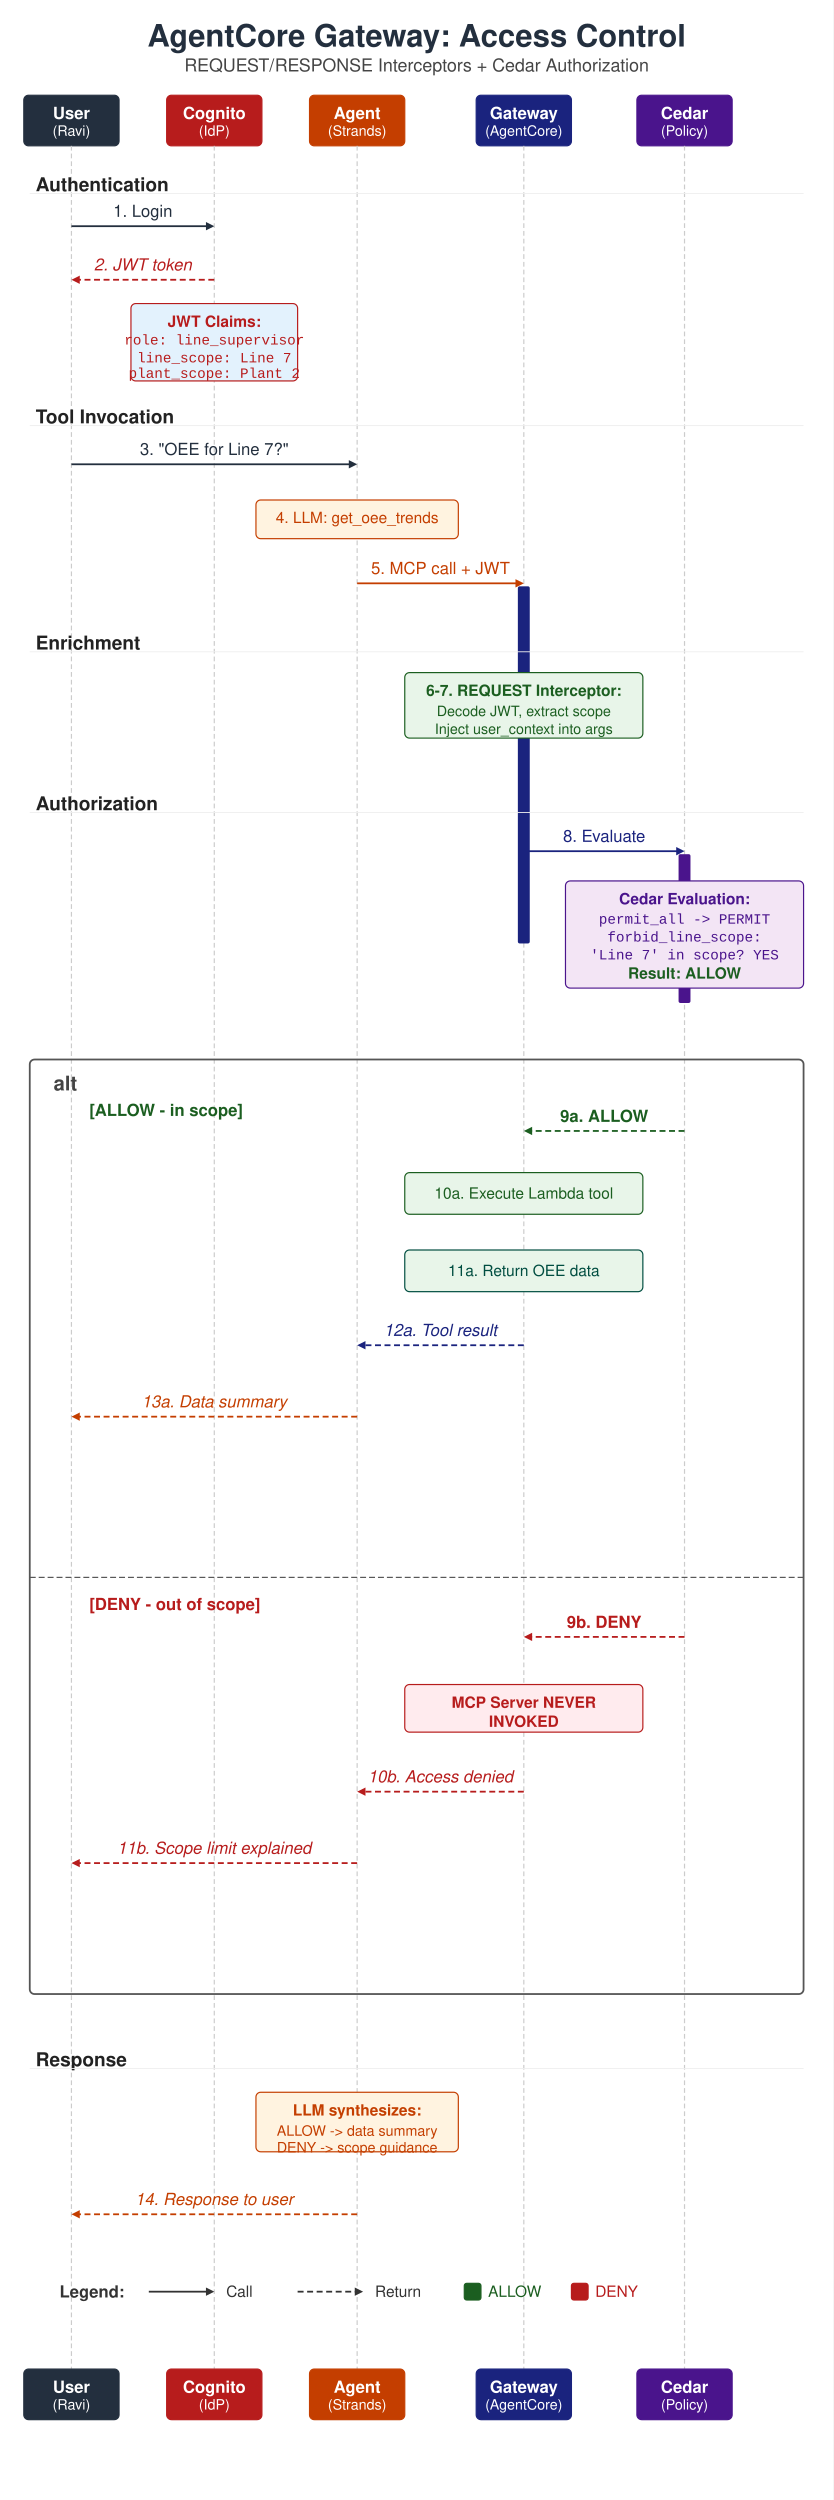
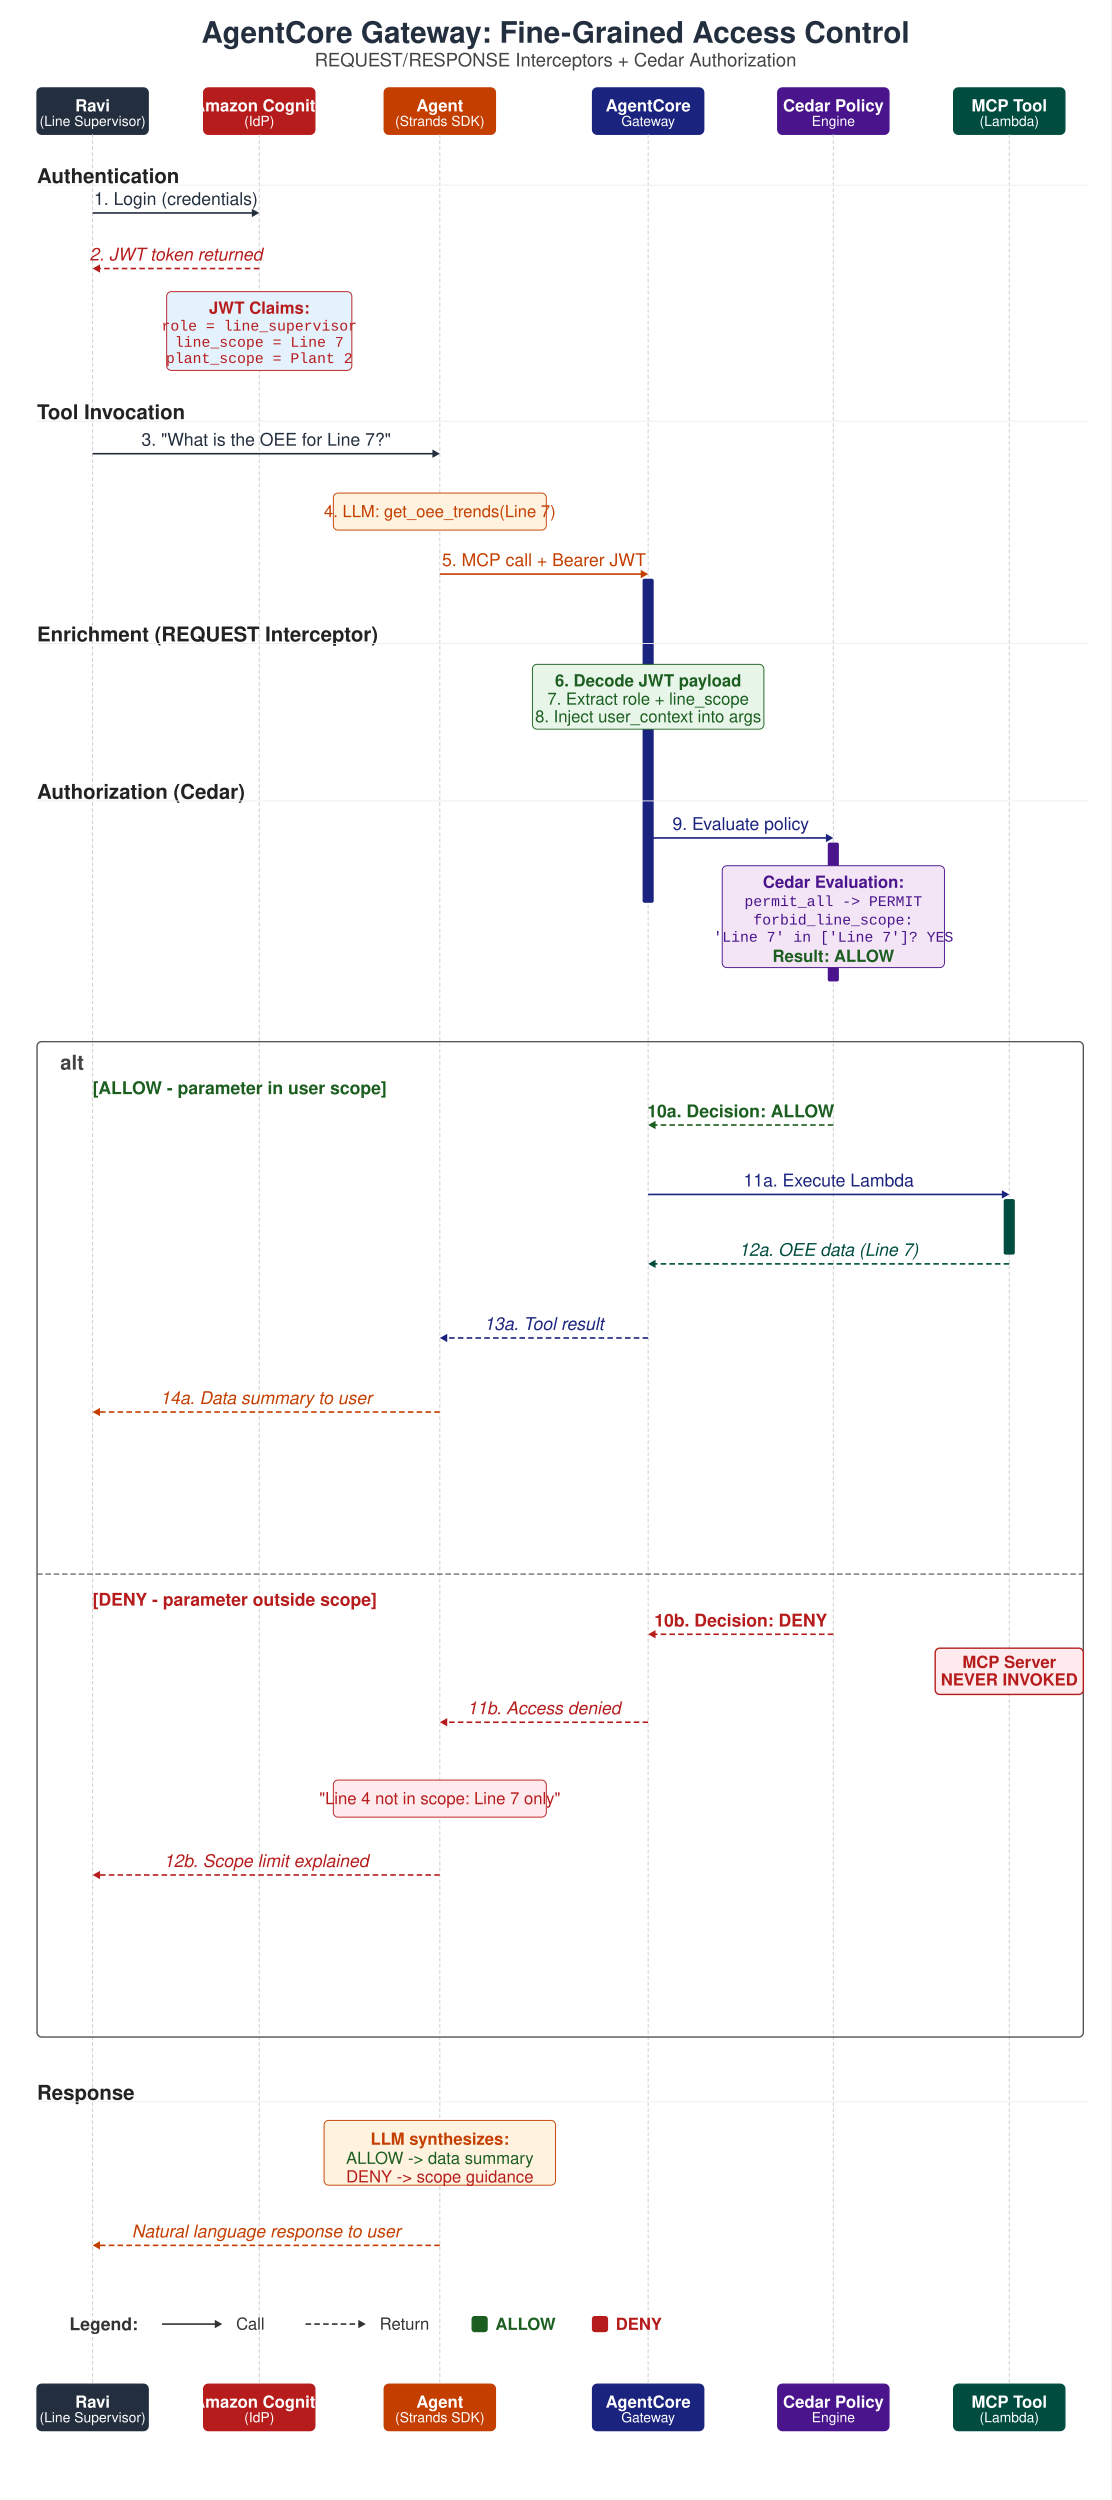
- <svg xmlns="http://www.w3.org/2000/svg" viewBox="0 0 1400 4200" width="1400" height="4200">
-   <rect width="1400" height="4200" fill="white" />
-   <text x="700" y="60" font-size="52" font-family="Segoe UI, Helvetica, Arial, sans-serif" font-weight="bold" fill="#232F3E" text-anchor="middle" dominant-baseline="middle">AgentCore Gateway: Access Control</text>
-   <text x="700" y="110" font-size="30" font-family="Segoe UI, Helvetica, Arial, sans-serif" fill="#444444" text-anchor="middle" dominant-baseline="middle">REQUEST/RESPONSE Interceptors + Cedar Authorization</text>
-   <rect x="40" y="160" width="160" height="85" rx="8" fill="#232F3E" stroke="#232F3E" stroke-width="2" />
-   <text x="120" y="190" font-size="28" font-family="Segoe UI, Helvetica, Arial, sans-serif" font-weight="bold" fill="white" text-anchor="middle" dominant-baseline="middle">User</text>
-   <text x="120" y="220" font-size="24" font-family="Segoe UI, Helvetica, Arial, sans-serif" fill="white" text-anchor="middle" dominant-baseline="middle">(Ravi)</text>
-   <line x1="120" y1="245" x2="120" y2="3980" stroke="#CCCCCC" stroke-width="2" stroke-dasharray="8,5" />
-   <rect x="40" y="3980" width="160" height="85" rx="8" fill="#232F3E" stroke="#232F3E" stroke-width="2" />
-   <text x="120" y="4010" font-size="28" font-family="Segoe UI, Helvetica, Arial, sans-serif" font-weight="bold" fill="white" text-anchor="middle" dominant-baseline="middle">User</text>
-   <text x="120" y="4040" font-size="24" font-family="Segoe UI, Helvetica, Arial, sans-serif" fill="white" text-anchor="middle" dominant-baseline="middle">(Ravi)</text>
-   <rect x="280" y="160" width="160" height="85" rx="8" fill="#B71C1C" stroke="#B71C1C" stroke-width="2" />
-   <text x="360" y="190" font-size="28" font-family="Segoe UI, Helvetica, Arial, sans-serif" font-weight="bold" fill="white" text-anchor="middle" dominant-baseline="middle">Cognito</text>
-   <text x="360" y="220" font-size="24" font-family="Segoe UI, Helvetica, Arial, sans-serif" fill="white" text-anchor="middle" dominant-baseline="middle">(IdP)</text>
-   <line x1="360" y1="245" x2="360" y2="3980" stroke="#CCCCCC" stroke-width="2" stroke-dasharray="8,5" />
-   <rect x="280" y="3980" width="160" height="85" rx="8" fill="#B71C1C" stroke="#B71C1C" stroke-width="2" />
-   <text x="360" y="4010" font-size="28" font-family="Segoe UI, Helvetica, Arial, sans-serif" font-weight="bold" fill="white" text-anchor="middle" dominant-baseline="middle">Cognito</text>
-   <text x="360" y="4040" font-size="24" font-family="Segoe UI, Helvetica, Arial, sans-serif" fill="white" text-anchor="middle" dominant-baseline="middle">(IdP)</text>
-   <rect x="520" y="160" width="160" height="85" rx="8" fill="#C43E00" stroke="#C43E00" stroke-width="2" />
-   <text x="600" y="190" font-size="28" font-family="Segoe UI, Helvetica, Arial, sans-serif" font-weight="bold" fill="white" text-anchor="middle" dominant-baseline="middle">Agent</text>
-   <text x="600" y="220" font-size="24" font-family="Segoe UI, Helvetica, Arial, sans-serif" fill="white" text-anchor="middle" dominant-baseline="middle">(Strands)</text>
-   <line x1="600" y1="245" x2="600" y2="3980" stroke="#CCCCCC" stroke-width="2" stroke-dasharray="8,5" />
-   <rect x="520" y="3980" width="160" height="85" rx="8" fill="#C43E00" stroke="#C43E00" stroke-width="2" />
-   <text x="600" y="4010" font-size="28" font-family="Segoe UI, Helvetica, Arial, sans-serif" font-weight="bold" fill="white" text-anchor="middle" dominant-baseline="middle">Agent</text>
-   <text x="600" y="4040" font-size="24" font-family="Segoe UI, Helvetica, Arial, sans-serif" fill="white" text-anchor="middle" dominant-baseline="middle">(Strands)</text>
-   <rect x="800" y="160" width="160" height="85" rx="8" fill="#1A237E" stroke="#1A237E" stroke-width="2" />
-   <text x="880" y="190" font-size="28" font-family="Segoe UI, Helvetica, Arial, sans-serif" font-weight="bold" fill="white" text-anchor="middle" dominant-baseline="middle">Gateway</text>
-   <text x="880" y="220" font-size="24" font-family="Segoe UI, Helvetica, Arial, sans-serif" fill="white" text-anchor="middle" dominant-baseline="middle">(AgentCore)</text>
-   <line x1="880" y1="245" x2="880" y2="3980" stroke="#CCCCCC" stroke-width="2" stroke-dasharray="8,5" />
-   <rect x="800" y="3980" width="160" height="85" rx="8" fill="#1A237E" stroke="#1A237E" stroke-width="2" />
-   <text x="880" y="4010" font-size="28" font-family="Segoe UI, Helvetica, Arial, sans-serif" font-weight="bold" fill="white" text-anchor="middle" dominant-baseline="middle">Gateway</text>
-   <text x="880" y="4040" font-size="24" font-family="Segoe UI, Helvetica, Arial, sans-serif" fill="white" text-anchor="middle" dominant-baseline="middle">(AgentCore)</text>
-   <rect x="1070" y="160" width="160" height="85" rx="8" fill="#4A148C" stroke="#4A148C" stroke-width="2" />
-   <text x="1150" y="190" font-size="28" font-family="Segoe UI, Helvetica, Arial, sans-serif" font-weight="bold" fill="white" text-anchor="middle" dominant-baseline="middle">Cedar</text>
-   <text x="1150" y="220" font-size="24" font-family="Segoe UI, Helvetica, Arial, sans-serif" fill="white" text-anchor="middle" dominant-baseline="middle">(Policy)</text>
-   <line x1="1150" y1="245" x2="1150" y2="3980" stroke="#CCCCCC" stroke-width="2" stroke-dasharray="8,5" />
-   <rect x="1070" y="3980" width="160" height="85" rx="8" fill="#4A148C" stroke="#4A148C" stroke-width="2" />
-   <text x="1150" y="4010" font-size="28" font-family="Segoe UI, Helvetica, Arial, sans-serif" font-weight="bold" fill="white" text-anchor="middle" dominant-baseline="middle">Cedar</text>
-   <text x="1150" y="4040" font-size="24" font-family="Segoe UI, Helvetica, Arial, sans-serif" fill="white" text-anchor="middle" dominant-baseline="middle">(Policy)</text>
-   <text x="60" y="310" font-size="32" font-family="Segoe UI, Helvetica, Arial, sans-serif" font-weight="bold" fill="#222222" text-anchor="start" dominant-baseline="middle">Authentication</text>
-   <line x1="50" y1="325" x2="1350" y2="325" stroke="#EEEEEE" stroke-width="1.5" />
-   <line x1="120" y1="380" x2="353.0" y2="380.0" stroke="#232F3E" stroke-width="3" />
-   <polygon points="360,380 346.0,387.0 346.0,373.0" fill="#232F3E" />
-   <text x="240" y="355" font-size="28" font-family="Segoe UI, Helvetica, Arial, sans-serif" fill="#232F3E" text-anchor="middle" dominant-baseline="middle">1. Login</text>
-   <line x1="360" y1="470" x2="127.0" y2="470.0" stroke="#B71C1C" stroke-width="3" stroke-dasharray="10,6" />
-   <polygon points="120,470 134.0,463.0 134.0,477.0" fill="#B71C1C" />
-   <text x="240" y="445" font-size="28" font-family="Segoe UI, Helvetica, Arial, sans-serif" font-style="italic" fill="#B71C1C" text-anchor="middle" dominant-baseline="middle">2. JWT token</text>
-   <rect x="220" y="510" width="280" height="130" rx="8" fill="#E3F2FD" stroke="#B71C1C" stroke-width="2" />
-   <text x="360" y="540" font-size="26" font-family="Segoe UI, Helvetica, Arial, sans-serif" font-weight="bold" fill="#B71C1C" text-anchor="middle" dominant-baseline="middle">JWT Claims:</text>
-   <text x="360" y="572" font-size="24" font-family="Courier New, monospace" fill="#B71C1C" text-anchor="middle" dominant-baseline="middle">role: line_supervisor</text>
-   <text x="360" y="602" font-size="24" font-family="Courier New, monospace" fill="#B71C1C" text-anchor="middle" dominant-baseline="middle">line_scope: Line 7</text>
-   <text x="360" y="628" font-size="24" font-family="Courier New, monospace" fill="#B71C1C" text-anchor="middle" dominant-baseline="middle">plant_scope: Plant 2</text>
-   <text x="60" y="700" font-size="32" font-family="Segoe UI, Helvetica, Arial, sans-serif" font-weight="bold" fill="#222222" text-anchor="start" dominant-baseline="middle">Tool Invocation</text>
-   <line x1="50" y1="715" x2="1350" y2="715" stroke="#EEEEEE" stroke-width="1.5" />
-   <line x1="120" y1="780" x2="593.0" y2="780.0" stroke="#232F3E" stroke-width="3" />
-   <polygon points="600,780 586.0,787.0 586.0,773.0" fill="#232F3E" />
-   <text x="360" y="755" font-size="28" font-family="Segoe UI, Helvetica, Arial, sans-serif" fill="#232F3E" text-anchor="middle" dominant-baseline="middle">3. "OEE for Line 7?"</text>
-   <rect x="430" y="840" width="340" height="65" rx="8" fill="#FFF3E0" stroke="#C43E00" stroke-width="2" />
-   <text x="600" y="870" font-size="26" font-family="Segoe UI, Helvetica, Arial, sans-serif" fill="#C43E00" text-anchor="middle" dominant-baseline="middle">4. LLM: get_oee_trends</text>
-   <line x1="600" y1="980" x2="873.0" y2="980.0" stroke="#C43E00" stroke-width="3" />
-   <polygon points="880,980 866.0,987.0 866.0,973.0" fill="#C43E00" />
-   <text x="740" y="955" font-size="28" font-family="Segoe UI, Helvetica, Arial, sans-serif" fill="#C43E00" text-anchor="middle" dominant-baseline="middle">5. MCP call + JWT</text>
-   <rect x="870" y="985" width="20" height="600" rx="3" fill="#1A237E" stroke="#1A237E" stroke-width="0" />
-   <text x="60" y="1080" font-size="32" font-family="Segoe UI, Helvetica, Arial, sans-serif" font-weight="bold" fill="#222222" text-anchor="start" dominant-baseline="middle">Enrichment</text>
-   <line x1="50" y1="1095" x2="1350" y2="1095" stroke="#EEEEEE" stroke-width="1.5" />
-   <rect x="680" y="1130" width="400" height="110" rx="8" fill="#E8F5E9" stroke="#1B5E20" stroke-width="2" />
-   <text x="880" y="1160" font-size="26" font-family="Segoe UI, Helvetica, Arial, sans-serif" font-weight="bold" fill="#1B5E20" text-anchor="middle" dominant-baseline="middle">6-7. REQUEST Interceptor:</text>
-   <text x="880" y="1195" font-size="24" font-family="Segoe UI, Helvetica, Arial, sans-serif" fill="#1B5E20" text-anchor="middle" dominant-baseline="middle">Decode JWT, extract scope</text>
-   <text x="880" y="1225" font-size="24" font-family="Segoe UI, Helvetica, Arial, sans-serif" fill="#1B5E20" text-anchor="middle" dominant-baseline="middle">Inject user_context into args</text>
-   <text x="60" y="1350" font-size="32" font-family="Segoe UI, Helvetica, Arial, sans-serif" font-weight="bold" fill="#222222" text-anchor="start" dominant-baseline="middle">Authorization</text>
-   <line x1="50" y1="1365" x2="1350" y2="1365" stroke="#EEEEEE" stroke-width="1.5" />
-   <line x1="880" y1="1430" x2="1143.0" y2="1430.0" stroke="#1A237E" stroke-width="3" />
-   <polygon points="1150,1430 1136.0,1437.0 1136.0,1423.0" fill="#1A237E" />
-   <text x="1015" y="1405" font-size="28" font-family="Segoe UI, Helvetica, Arial, sans-serif" fill="#1A237E" text-anchor="middle" dominant-baseline="middle">8. Evaluate</text>
-   <rect x="1140" y="1435" width="20" height="250" rx="3" fill="#4A148C" stroke="#4A148C" stroke-width="0" />
-   <rect x="950" y="1480" width="400" height="180" rx="8" fill="#F3E5F5" stroke="#4A148C" stroke-width="2" />
-   <text x="1150" y="1510" font-size="26" font-family="Segoe UI, Helvetica, Arial, sans-serif" font-weight="bold" fill="#4A148C" text-anchor="middle" dominant-baseline="middle">Cedar Evaluation:</text>
-   <text x="1150" y="1545" font-size="24" font-family="Courier New, monospace" fill="#4A148C" text-anchor="middle" dominant-baseline="middle">permit_all -&gt; PERMIT</text>
-   <text x="1150" y="1575" font-size="24" font-family="Courier New, monospace" fill="#4A148C" text-anchor="middle" dominant-baseline="middle">forbid_line_scope:</text>
-   <text x="1150" y="1605" font-size="24" font-family="Courier New, monospace" fill="#4A148C" text-anchor="middle" dominant-baseline="middle">'Line 7' in scope? YES</text>
-   <text x="1150" y="1635" font-size="26" font-family="Segoe UI, Helvetica, Arial, sans-serif" font-weight="bold" fill="#1B5E20" text-anchor="middle" dominant-baseline="middle">Result: ALLOW</text>
-   <rect x="50" y="1780" width="1300" height="1570" fill="none" stroke="#555555" stroke-width="3" rx="8" />
-   <text x="90" y="1820" font-size="34" font-family="Segoe UI, Helvetica, Arial, sans-serif" font-weight="bold" fill="#444444" text-anchor="start" dominant-baseline="middle">alt</text>
-   <line x1="50" y1="2650" x2="1350" y2="2650" stroke="#555555" stroke-width="2" stroke-dasharray="10,5" />
-   <text x="150" y="1865" font-size="28" font-family="Segoe UI, Helvetica, Arial, sans-serif" font-weight="bold" fill="#1B5E20" text-anchor="start" dominant-baseline="middle">[ALLOW - in scope]</text>
-   <text x="150" y="2695" font-size="28" font-family="Segoe UI, Helvetica, Arial, sans-serif" font-weight="bold" fill="#B71C1C" text-anchor="start" dominant-baseline="middle">[DENY - out of scope]</text>
-   <line x1="1150" y1="1900" x2="887.0" y2="1900.0" stroke="#1B5E20" stroke-width="3" stroke-dasharray="10,6" />
-   <polygon points="880,1900 894.0,1893.0 894.0,1907.0" fill="#1B5E20" />
-   <text x="1015" y="1875" font-size="28" font-family="Segoe UI, Helvetica, Arial, sans-serif" font-weight="bold" fill="#1B5E20" text-anchor="middle" dominant-baseline="middle">9a. ALLOW</text>
-   <rect x="680" y="1970" width="400" height="70" rx="8" fill="#E8F5E9" stroke="#1B5E20" stroke-width="2" />
-   <text x="880" y="2005" font-size="26" font-family="Segoe UI, Helvetica, Arial, sans-serif" fill="#1B5E20" text-anchor="middle" dominant-baseline="middle">10a. Execute Lambda tool</text>
-   <rect x="680" y="2100" width="400" height="70" rx="8" fill="#E8F5E9" stroke="#004D40" stroke-width="2" />
-   <text x="880" y="2135" font-size="26" font-family="Segoe UI, Helvetica, Arial, sans-serif" fill="#004D40" text-anchor="middle" dominant-baseline="middle">11a. Return OEE data</text>
-   <line x1="880" y1="2260" x2="607.0" y2="2260.0" stroke="#1A237E" stroke-width="3" stroke-dasharray="10,6" />
-   <polygon points="600,2260 614.0,2253.0 614.0,2267.0" fill="#1A237E" />
-   <text x="740" y="2235" font-size="28" font-family="Segoe UI, Helvetica, Arial, sans-serif" font-style="italic" fill="#1A237E" text-anchor="middle" dominant-baseline="middle">12a. Tool result</text>
-   <line x1="600" y1="2380" x2="127.0" y2="2380.0" stroke="#C43E00" stroke-width="3" stroke-dasharray="10,6" />
-   <polygon points="120,2380 134.0,2373.0 134.0,2387.0" fill="#C43E00" />
-   <text x="360" y="2355" font-size="28" font-family="Segoe UI, Helvetica, Arial, sans-serif" font-style="italic" fill="#C43E00" text-anchor="middle" dominant-baseline="middle">13a. Data summary</text>
-   <line x1="1150" y1="2750" x2="887.0" y2="2750.0" stroke="#B71C1C" stroke-width="3" stroke-dasharray="10,6" />
-   <polygon points="880,2750 894.0,2743.0 894.0,2757.0" fill="#B71C1C" />
-   <text x="1015" y="2725" font-size="28" font-family="Segoe UI, Helvetica, Arial, sans-serif" font-weight="bold" fill="#B71C1C" text-anchor="middle" dominant-baseline="middle">9b. DENY</text>
-   <rect x="680" y="2830" width="400" height="80" rx="8" fill="#FFEBEE" stroke="#B71C1C" stroke-width="2" />
-   <text x="880" y="2860" font-size="26" font-family="Segoe UI, Helvetica, Arial, sans-serif" font-weight="bold" fill="#B71C1C" text-anchor="middle" dominant-baseline="middle">MCP Server NEVER</text>
-   <text x="880" y="2892" font-size="26" font-family="Segoe UI, Helvetica, Arial, sans-serif" font-weight="bold" fill="#B71C1C" text-anchor="middle" dominant-baseline="middle">INVOKED</text>
-   <line x1="880" y1="3010" x2="607.0" y2="3010.0" stroke="#B71C1C" stroke-width="3" stroke-dasharray="10,6" />
-   <polygon points="600,3010 614.0,3003.0 614.0,3017.0" fill="#B71C1C" />
-   <text x="740" y="2985" font-size="28" font-family="Segoe UI, Helvetica, Arial, sans-serif" font-style="italic" fill="#B71C1C" text-anchor="middle" dominant-baseline="middle">10b. Access denied</text>
-   <line x1="600" y1="3130" x2="127.0" y2="3130.0" stroke="#B71C1C" stroke-width="3" stroke-dasharray="10,6" />
-   <polygon points="120,3130 134.0,3123.0 134.0,3137.0" fill="#B71C1C" />
-   <text x="360" y="3105" font-size="28" font-family="Segoe UI, Helvetica, Arial, sans-serif" font-style="italic" fill="#B71C1C" text-anchor="middle" dominant-baseline="middle">11b. Scope limit explained</text>
-   <text x="60" y="3460" font-size="32" font-family="Segoe UI, Helvetica, Arial, sans-serif" font-weight="bold" fill="#222222" text-anchor="start" dominant-baseline="middle">Response</text>
-   <line x1="50" y1="3475" x2="1350" y2="3475" stroke="#EEEEEE" stroke-width="1.5" />
-   <rect x="430" y="3515" width="340" height="100" rx="8" fill="#FFF3E0" stroke="#C43E00" stroke-width="2" />
-   <text x="600" y="3545" font-size="26" font-family="Segoe UI, Helvetica, Arial, sans-serif" font-weight="bold" fill="#C43E00" text-anchor="middle" dominant-baseline="middle">LLM synthesizes:</text>
-   <text x="600" y="3580" font-size="24" font-family="Segoe UI, Helvetica, Arial, sans-serif" fill="#C43E00" text-anchor="middle" dominant-baseline="middle">ALLOW -&gt; data summary</text>
-   <text x="600" y="3608" font-size="24" font-family="Segoe UI, Helvetica, Arial, sans-serif" fill="#C43E00" text-anchor="middle" dominant-baseline="middle">DENY -&gt; scope guidance</text>
-   <line x1="600" y1="3720" x2="127.0" y2="3720.0" stroke="#C43E00" stroke-width="3" stroke-dasharray="10,6" />
-   <polygon points="120,3720 134.0,3713.0 134.0,3727.0" fill="#C43E00" />
-   <text x="360" y="3695" font-size="28" font-family="Segoe UI, Helvetica, Arial, sans-serif" font-style="italic" fill="#C43E00" text-anchor="middle" dominant-baseline="middle">14. Response to user</text>
-   <text x="100" y="3850" font-size="28" font-family="Segoe UI, Helvetica, Arial, sans-serif" font-weight="bold" fill="#333333" text-anchor="start" dominant-baseline="middle">Legend:</text>
-   <line x1="250" y1="3850" x2="353.0" y2="3850.0" stroke="#333333" stroke-width="3" />
-   <polygon points="360,3850 346.0,3857.0 346.0,3843.0" fill="#333333" />
-   <text x="380" y="3850" font-size="26" font-family="Segoe UI, Helvetica, Arial, sans-serif" fill="#333333" text-anchor="start" dominant-baseline="middle">Call</text>
-   <line x1="500" y1="3850" x2="603.0" y2="3850.0" stroke="#333333" stroke-width="3" stroke-dasharray="10,6" />
-   <polygon points="610,3850 596.0,3857.0 596.0,3843.0" fill="#333333" />
-   <text x="630" y="3850" font-size="26" font-family="Segoe UI, Helvetica, Arial, sans-serif" fill="#333333" text-anchor="start" dominant-baseline="middle">Return</text>
-   <rect x="780" y="3836" width="28" height="28" rx="4" fill="#1B5E20" stroke="#1B5E20" stroke-width="2" />
-   <text x="820" y="3850" font-size="26" font-family="Segoe UI, Helvetica, Arial, sans-serif" fill="#1B5E20" text-anchor="start" dominant-baseline="middle">ALLOW</text>
-   <rect x="960" y="3836" width="28" height="28" rx="4" fill="#B71C1C" stroke="#B71C1C" stroke-width="2" />
-   <text x="1000" y="3850" font-size="26" font-family="Segoe UI, Helvetica, Arial, sans-serif" fill="#B71C1C" text-anchor="start" dominant-baseline="middle">DENY</text>
+ <svg xmlns="http://www.w3.org/2000/svg" viewBox="0 0 2400 5400" width="2400" height="5400">
+   <rect width="2400" height="5400" fill="white" />
+   <text x="1200" y="70" font-size="64" font-family="Segoe UI, Helvetica, Arial, sans-serif" font-weight="bold" fill="#232F3E" text-anchor="middle" dominant-baseline="middle">AgentCore Gateway: Fine-Grained Access Control</text>
+   <text x="1200" y="130" font-size="40" font-family="Segoe UI, Helvetica, Arial, sans-serif" fill="#444444" text-anchor="middle" dominant-baseline="middle">REQUEST/RESPONSE Interceptors + Cedar Authorization</text>
+   <rect x="80" y="190" width="240" height="100" rx="10" fill="#232F3E" stroke="#232F3E" stroke-width="3" />
+   <text x="200" y="228" font-size="36" font-family="Segoe UI, Helvetica, Arial, sans-serif" font-weight="bold" fill="white" text-anchor="middle" dominant-baseline="middle">Ravi</text>
+   <text x="200" y="262" font-size="30" font-family="Segoe UI, Helvetica, Arial, sans-serif" fill="white" text-anchor="middle" dominant-baseline="middle">(Line Supervisor)</text>
+   <line x1="200" y1="290" x2="200" y2="5150" stroke="#CCCCCC" stroke-width="2" stroke-dasharray="8,5" />
+   <rect x="80" y="5150" width="240" height="100" rx="10" fill="#232F3E" stroke="#232F3E" stroke-width="3" />
+   <text x="200" y="5188" font-size="36" font-family="Segoe UI, Helvetica, Arial, sans-serif" font-weight="bold" fill="white" text-anchor="middle" dominant-baseline="middle">Ravi</text>
+   <text x="200" y="5222" font-size="30" font-family="Segoe UI, Helvetica, Arial, sans-serif" fill="white" text-anchor="middle" dominant-baseline="middle">(Line Supervisor)</text>
+   <rect x="440" y="190" width="240" height="100" rx="10" fill="#B71C1C" stroke="#B71C1C" stroke-width="3" />
+   <text x="560" y="228" font-size="36" font-family="Segoe UI, Helvetica, Arial, sans-serif" font-weight="bold" fill="white" text-anchor="middle" dominant-baseline="middle">Amazon Cognito</text>
+   <text x="560" y="262" font-size="30" font-family="Segoe UI, Helvetica, Arial, sans-serif" fill="white" text-anchor="middle" dominant-baseline="middle">(IdP)</text>
+   <line x1="560" y1="290" x2="560" y2="5150" stroke="#CCCCCC" stroke-width="2" stroke-dasharray="8,5" />
+   <rect x="440" y="5150" width="240" height="100" rx="10" fill="#B71C1C" stroke="#B71C1C" stroke-width="3" />
+   <text x="560" y="5188" font-size="36" font-family="Segoe UI, Helvetica, Arial, sans-serif" font-weight="bold" fill="white" text-anchor="middle" dominant-baseline="middle">Amazon Cognito</text>
+   <text x="560" y="5222" font-size="30" font-family="Segoe UI, Helvetica, Arial, sans-serif" fill="white" text-anchor="middle" dominant-baseline="middle">(IdP)</text>
+   <rect x="830" y="190" width="240" height="100" rx="10" fill="#C43E00" stroke="#C43E00" stroke-width="3" />
+   <text x="950" y="228" font-size="36" font-family="Segoe UI, Helvetica, Arial, sans-serif" font-weight="bold" fill="white" text-anchor="middle" dominant-baseline="middle">Agent</text>
+   <text x="950" y="262" font-size="30" font-family="Segoe UI, Helvetica, Arial, sans-serif" fill="white" text-anchor="middle" dominant-baseline="middle">(Strands SDK)</text>
+   <line x1="950" y1="290" x2="950" y2="5150" stroke="#CCCCCC" stroke-width="2" stroke-dasharray="8,5" />
+   <rect x="830" y="5150" width="240" height="100" rx="10" fill="#C43E00" stroke="#C43E00" stroke-width="3" />
+   <text x="950" y="5188" font-size="36" font-family="Segoe UI, Helvetica, Arial, sans-serif" font-weight="bold" fill="white" text-anchor="middle" dominant-baseline="middle">Agent</text>
+   <text x="950" y="5222" font-size="30" font-family="Segoe UI, Helvetica, Arial, sans-serif" fill="white" text-anchor="middle" dominant-baseline="middle">(Strands SDK)</text>
+   <rect x="1280" y="190" width="240" height="100" rx="10" fill="#1A237E" stroke="#1A237E" stroke-width="3" />
+   <text x="1400" y="228" font-size="36" font-family="Segoe UI, Helvetica, Arial, sans-serif" font-weight="bold" fill="white" text-anchor="middle" dominant-baseline="middle">AgentCore</text>
+   <text x="1400" y="262" font-size="30" font-family="Segoe UI, Helvetica, Arial, sans-serif" fill="white" text-anchor="middle" dominant-baseline="middle">Gateway</text>
+   <line x1="1400" y1="290" x2="1400" y2="5150" stroke="#CCCCCC" stroke-width="2" stroke-dasharray="8,5" />
+   <rect x="1280" y="5150" width="240" height="100" rx="10" fill="#1A237E" stroke="#1A237E" stroke-width="3" />
+   <text x="1400" y="5188" font-size="36" font-family="Segoe UI, Helvetica, Arial, sans-serif" font-weight="bold" fill="white" text-anchor="middle" dominant-baseline="middle">AgentCore</text>
+   <text x="1400" y="5222" font-size="30" font-family="Segoe UI, Helvetica, Arial, sans-serif" fill="white" text-anchor="middle" dominant-baseline="middle">Gateway</text>
+   <rect x="1680" y="190" width="240" height="100" rx="10" fill="#4A148C" stroke="#4A148C" stroke-width="3" />
+   <text x="1800" y="228" font-size="36" font-family="Segoe UI, Helvetica, Arial, sans-serif" font-weight="bold" fill="white" text-anchor="middle" dominant-baseline="middle">Cedar Policy</text>
+   <text x="1800" y="262" font-size="30" font-family="Segoe UI, Helvetica, Arial, sans-serif" fill="white" text-anchor="middle" dominant-baseline="middle">Engine</text>
+   <line x1="1800" y1="290" x2="1800" y2="5150" stroke="#CCCCCC" stroke-width="2" stroke-dasharray="8,5" />
+   <rect x="1680" y="5150" width="240" height="100" rx="10" fill="#4A148C" stroke="#4A148C" stroke-width="3" />
+   <text x="1800" y="5188" font-size="36" font-family="Segoe UI, Helvetica, Arial, sans-serif" font-weight="bold" fill="white" text-anchor="middle" dominant-baseline="middle">Cedar Policy</text>
+   <text x="1800" y="5222" font-size="30" font-family="Segoe UI, Helvetica, Arial, sans-serif" fill="white" text-anchor="middle" dominant-baseline="middle">Engine</text>
+   <rect x="2060" y="190" width="240" height="100" rx="10" fill="#004D40" stroke="#004D40" stroke-width="3" />
+   <text x="2180" y="228" font-size="36" font-family="Segoe UI, Helvetica, Arial, sans-serif" font-weight="bold" fill="white" text-anchor="middle" dominant-baseline="middle">MCP Tool</text>
+   <text x="2180" y="262" font-size="30" font-family="Segoe UI, Helvetica, Arial, sans-serif" fill="white" text-anchor="middle" dominant-baseline="middle">(Lambda)</text>
+   <line x1="2180" y1="290" x2="2180" y2="5150" stroke="#CCCCCC" stroke-width="2" stroke-dasharray="8,5" />
+   <rect x="2060" y="5150" width="240" height="100" rx="10" fill="#004D40" stroke="#004D40" stroke-width="3" />
+   <text x="2180" y="5188" font-size="36" font-family="Segoe UI, Helvetica, Arial, sans-serif" font-weight="bold" fill="white" text-anchor="middle" dominant-baseline="middle">MCP Tool</text>
+   <text x="2180" y="5222" font-size="30" font-family="Segoe UI, Helvetica, Arial, sans-serif" fill="white" text-anchor="middle" dominant-baseline="middle">(Lambda)</text>
+   <text x="80" y="380" font-size="44" font-family="Segoe UI, Helvetica, Arial, sans-serif" font-weight="bold" fill="#222222" text-anchor="start" dominant-baseline="middle">Authentication</text>
+   <line x1="80" y1="400" x2="2350" y2="400" stroke="#EEEEEE" stroke-width="2" />
+   <line x1="200" y1="460" x2="552.0" y2="460.0" stroke="#232F3E" stroke-width="3.5" />
+   <polygon points="560,460 544.0,469.0 544.0,451.0" fill="#232F3E" />
+   <text x="380" y="430" font-size="38" font-family="Segoe UI, Helvetica, Arial, sans-serif" fill="#232F3E" text-anchor="middle" dominant-baseline="middle">1. Login (credentials)</text>
+   <line x1="560" y1="580" x2="208.0" y2="580.0" stroke="#B71C1C" stroke-width="3.5" stroke-dasharray="12,7" />
+   <polygon points="200,580 216.0,571.0 216.0,589.0" fill="#B71C1C" />
+   <text x="380" y="550" font-size="38" font-family="Segoe UI, Helvetica, Arial, sans-serif" font-style="italic" fill="#B71C1C" text-anchor="middle" dominant-baseline="middle">2. JWT token returned</text>
+   <rect x="360" y="630" width="400" height="170" rx="10" fill="#E3F2FD" stroke="#B71C1C" stroke-width="2" />
+   <text x="560" y="665" font-size="36" font-family="Segoe UI, Helvetica, Arial, sans-serif" font-weight="bold" fill="#B71C1C" text-anchor="middle" dominant-baseline="middle">JWT Claims:</text>
+   <text x="560" y="705" font-size="32" font-family="Courier New, monospace" fill="#B71C1C" text-anchor="middle" dominant-baseline="middle">role = line_supervisor</text>
+   <text x="560" y="740" font-size="32" font-family="Courier New, monospace" fill="#B71C1C" text-anchor="middle" dominant-baseline="middle">line_scope = Line 7</text>
+   <text x="560" y="775" font-size="32" font-family="Courier New, monospace" fill="#B71C1C" text-anchor="middle" dominant-baseline="middle">plant_scope = Plant 2</text>
+   <text x="80" y="890" font-size="44" font-family="Segoe UI, Helvetica, Arial, sans-serif" font-weight="bold" fill="#222222" text-anchor="start" dominant-baseline="middle">Tool Invocation</text>
+   <line x1="80" y1="910" x2="2350" y2="910" stroke="#EEEEEE" stroke-width="2" />
+   <line x1="200" y1="980" x2="942.0" y2="980.0" stroke="#232F3E" stroke-width="3.5" />
+   <polygon points="950,980 934.0,989.0 934.0,971.0" fill="#232F3E" />
+   <text x="575" y="950" font-size="38" font-family="Segoe UI, Helvetica, Arial, sans-serif" fill="#232F3E" text-anchor="middle" dominant-baseline="middle">3. "What is the OEE for Line 7?"</text>
+   <rect x="720" y="1065" width="460" height="80" rx="10" fill="#FFF3E0" stroke="#C43E00" stroke-width="2" />
+   <text x="950" y="1105" font-size="36" font-family="Segoe UI, Helvetica, Arial, sans-serif" fill="#C43E00" text-anchor="middle" dominant-baseline="middle">4. LLM: get_oee_trends(Line 7)</text>
+   <line x1="950" y1="1240" x2="1392.0" y2="1240.0" stroke="#C43E00" stroke-width="3.5" />
+   <polygon points="1400,1240 1384.0,1249.0 1384.0,1231.0" fill="#C43E00" />
+   <text x="1175" y="1210" font-size="38" font-family="Segoe UI, Helvetica, Arial, sans-serif" fill="#C43E00" text-anchor="middle" dominant-baseline="middle">5. MCP call + Bearer JWT</text>
+   <rect x="1388" y="1250" width="24" height="700" rx="4" fill="#1A237E" stroke="#1A237E" stroke-width="0" />
+   <text x="80" y="1370" font-size="44" font-family="Segoe UI, Helvetica, Arial, sans-serif" font-weight="bold" fill="#222222" text-anchor="start" dominant-baseline="middle">Enrichment (REQUEST Interceptor)</text>
+   <line x1="80" y1="1390" x2="2350" y2="1390" stroke="#EEEEEE" stroke-width="2" />
+   <rect x="1150" y="1435" width="500" height="140" rx="10" fill="#E8F5E9" stroke="#1B5E20" stroke-width="2" />
+   <text x="1400" y="1470" font-size="36" font-family="Segoe UI, Helvetica, Arial, sans-serif" font-weight="bold" fill="#1B5E20" text-anchor="middle" dominant-baseline="middle">6. Decode JWT payload</text>
+   <text x="1400" y="1510" font-size="36" font-family="Segoe UI, Helvetica, Arial, sans-serif" fill="#1B5E20" text-anchor="middle" dominant-baseline="middle">7. Extract role + line_scope</text>
+   <text x="1400" y="1548" font-size="36" font-family="Segoe UI, Helvetica, Arial, sans-serif" fill="#1B5E20" text-anchor="middle" dominant-baseline="middle">8. Inject user_context into args</text>
+   <text x="80" y="1710" font-size="44" font-family="Segoe UI, Helvetica, Arial, sans-serif" font-weight="bold" fill="#222222" text-anchor="start" dominant-baseline="middle">Authorization (Cedar)</text>
+   <line x1="80" y1="1730" x2="2350" y2="1730" stroke="#EEEEEE" stroke-width="2" />
+   <line x1="1400" y1="1810" x2="1792.0" y2="1810.0" stroke="#1A237E" stroke-width="3.5" />
+   <polygon points="1800,1810 1784.0,1819.0 1784.0,1801.0" fill="#1A237E" />
+   <text x="1600" y="1780" font-size="38" font-family="Segoe UI, Helvetica, Arial, sans-serif" fill="#1A237E" text-anchor="middle" dominant-baseline="middle">9. Evaluate policy</text>
+   <rect x="1788" y="1820" width="24" height="300" rx="4" fill="#4A148C" stroke="#4A148C" stroke-width="0" />
+   <rect x="1560" y="1870" width="480" height="220" rx="10" fill="#F3E5F5" stroke="#4A148C" stroke-width="2" />
+   <text x="1800" y="1905" font-size="36" font-family="Segoe UI, Helvetica, Arial, sans-serif" font-weight="bold" fill="#4A148C" text-anchor="middle" dominant-baseline="middle">Cedar Evaluation:</text>
+   <text x="1800" y="1948" font-size="32" font-family="Courier New, monospace" fill="#4A148C" text-anchor="middle" dominant-baseline="middle">permit_all -&gt; PERMIT</text>
+   <text x="1800" y="1988" font-size="32" font-family="Courier New, monospace" fill="#4A148C" text-anchor="middle" dominant-baseline="middle">forbid_line_scope:</text>
+   <text x="1800" y="2025" font-size="32" font-family="Courier New, monospace" fill="#4A148C" text-anchor="middle" dominant-baseline="middle">'Line 7' in ['Line 7']? YES</text>
+   <text x="1800" y="2065" font-size="36" font-family="Segoe UI, Helvetica, Arial, sans-serif" font-weight="bold" fill="#1B5E20" text-anchor="middle" dominant-baseline="middle">Result: ALLOW</text>
+   <rect x="80" y="2250" width="2260" height="2150" fill="none" stroke="#555555" stroke-width="3" rx="10" />
+   <text x="130" y="2295" font-size="44" font-family="Segoe UI, Helvetica, Arial, sans-serif" font-weight="bold" fill="#444444" text-anchor="start" dominant-baseline="middle">alt</text>
+   <line x1="80" y1="3400" x2="2340" y2="3400" stroke="#555555" stroke-width="2.5" stroke-dasharray="12,6" />
+   <text x="200" y="2350" font-size="38" font-family="Segoe UI, Helvetica, Arial, sans-serif" font-weight="bold" fill="#1B5E20" text-anchor="start" dominant-baseline="middle">[ALLOW - parameter in user scope]</text>
+   <text x="200" y="3455" font-size="38" font-family="Segoe UI, Helvetica, Arial, sans-serif" font-weight="bold" fill="#B71C1C" text-anchor="start" dominant-baseline="middle">[DENY - parameter outside scope]</text>
+   <line x1="1800" y1="2430" x2="1408.0" y2="2430.0" stroke="#1B5E20" stroke-width="3.5" stroke-dasharray="12,7" />
+   <polygon points="1400,2430 1416.0,2421.0 1416.0,2439.0" fill="#1B5E20" />
+   <text x="1600" y="2400" font-size="38" font-family="Segoe UI, Helvetica, Arial, sans-serif" font-weight="bold" fill="#1B5E20" text-anchor="middle" dominant-baseline="middle">10a. Decision: ALLOW</text>
+   <line x1="1400" y1="2580" x2="2172.0" y2="2580.0" stroke="#1A237E" stroke-width="3.5" />
+   <polygon points="2180,2580 2164.0,2589.0 2164.0,2571.0" fill="#1A237E" />
+   <text x="1790" y="2550" font-size="38" font-family="Segoe UI, Helvetica, Arial, sans-serif" fill="#1A237E" text-anchor="middle" dominant-baseline="middle">11a. Execute Lambda</text>
+   <rect x="2168" y="2590" width="24" height="120" rx="4" fill="#004D40" stroke="#004D40" stroke-width="0" />
+   <line x1="2180" y1="2730" x2="1408.0" y2="2730.0" stroke="#004D40" stroke-width="3.5" stroke-dasharray="12,7" />
+   <polygon points="1400,2730 1416.0,2721.0 1416.0,2739.0" fill="#004D40" />
+   <text x="1790" y="2700" font-size="38" font-family="Segoe UI, Helvetica, Arial, sans-serif" font-style="italic" fill="#004D40" text-anchor="middle" dominant-baseline="middle">12a. OEE data (Line 7)</text>
+   <line x1="1400" y1="2890" x2="958.0" y2="2890.0" stroke="#1A237E" stroke-width="3.5" stroke-dasharray="12,7" />
+   <polygon points="950,2890 966.0,2881.0 966.0,2899.0" fill="#1A237E" />
+   <text x="1175" y="2860" font-size="38" font-family="Segoe UI, Helvetica, Arial, sans-serif" font-style="italic" fill="#1A237E" text-anchor="middle" dominant-baseline="middle">13a. Tool result</text>
+   <line x1="950" y1="3050" x2="208.0" y2="3050.0" stroke="#C43E00" stroke-width="3.5" stroke-dasharray="12,7" />
+   <polygon points="200,3050 216.0,3041.0 216.0,3059.0" fill="#C43E00" />
+   <text x="575" y="3020" font-size="38" font-family="Segoe UI, Helvetica, Arial, sans-serif" font-style="italic" fill="#C43E00" text-anchor="middle" dominant-baseline="middle">14a. Data summary to user</text>
+   <line x1="1800" y1="3530" x2="1408.0" y2="3530.0" stroke="#B71C1C" stroke-width="3.5" stroke-dasharray="12,7" />
+   <polygon points="1400,3530 1416.0,3521.0 1416.0,3539.0" fill="#B71C1C" />
+   <text x="1600" y="3500" font-size="38" font-family="Segoe UI, Helvetica, Arial, sans-serif" font-weight="bold" fill="#B71C1C" text-anchor="middle" dominant-baseline="middle">10b. Decision: DENY</text>
+   <rect x="2020" y="3560" width="320" height="100" rx="10" fill="#FFEBEE" stroke="#B71C1C" stroke-width="3" />
+   <text x="2180" y="3590" font-size="36" font-family="Segoe UI, Helvetica, Arial, sans-serif" font-weight="bold" fill="#B71C1C" text-anchor="middle" dominant-baseline="middle">MCP Server</text>
+   <text x="2180" y="3628" font-size="36" font-family="Segoe UI, Helvetica, Arial, sans-serif" font-weight="bold" fill="#B71C1C" text-anchor="middle" dominant-baseline="middle">NEVER INVOKED</text>
+   <line x1="1400" y1="3720" x2="958.0" y2="3720.0" stroke="#B71C1C" stroke-width="3.5" stroke-dasharray="12,7" />
+   <polygon points="950,3720 966.0,3711.0 966.0,3729.0" fill="#B71C1C" />
+   <text x="1175" y="3690" font-size="38" font-family="Segoe UI, Helvetica, Arial, sans-serif" font-style="italic" fill="#B71C1C" text-anchor="middle" dominant-baseline="middle">11b. Access denied</text>
+   <rect x="720" y="3845" width="460" height="80" rx="10" fill="#FFEBEE" stroke="#B71C1C" stroke-width="2" />
+   <text x="950" y="3885" font-size="36" font-family="Segoe UI, Helvetica, Arial, sans-serif" fill="#B71C1C" text-anchor="middle" dominant-baseline="middle">"Line 4 not in scope: Line 7 only"</text>
+   <line x1="950" y1="4050" x2="208.0" y2="4050.0" stroke="#B71C1C" stroke-width="3.5" stroke-dasharray="12,7" />
+   <polygon points="200,4050 216.0,4041.0 216.0,4059.0" fill="#B71C1C" />
+   <text x="575" y="4020" font-size="38" font-family="Segoe UI, Helvetica, Arial, sans-serif" font-style="italic" fill="#B71C1C" text-anchor="middle" dominant-baseline="middle">12b. Scope limit explained</text>
+   <text x="80" y="4520" font-size="44" font-family="Segoe UI, Helvetica, Arial, sans-serif" font-weight="bold" fill="#222222" text-anchor="start" dominant-baseline="middle">Response</text>
+   <line x1="80" y1="4540" x2="2350" y2="4540" stroke="#EEEEEE" stroke-width="2" />
+   <rect x="700" y="4580" width="500" height="140" rx="10" fill="#FFF3E0" stroke="#C43E00" stroke-width="2" />
+   <text x="950" y="4620" font-size="36" font-family="Segoe UI, Helvetica, Arial, sans-serif" font-weight="bold" fill="#C43E00" text-anchor="middle" dominant-baseline="middle">LLM synthesizes:</text>
+   <text x="950" y="4662" font-size="36" font-family="Segoe UI, Helvetica, Arial, sans-serif" fill="#1B5E20" text-anchor="middle" dominant-baseline="middle">ALLOW -&gt; data summary</text>
+   <text x="950" y="4702" font-size="36" font-family="Segoe UI, Helvetica, Arial, sans-serif" fill="#B71C1C" text-anchor="middle" dominant-baseline="middle">DENY -&gt; scope guidance</text>
+   <line x1="950" y1="4850" x2="208.0" y2="4850.0" stroke="#C43E00" stroke-width="3.5" stroke-dasharray="12,7" />
+   <polygon points="200,4850 216.0,4841.0 216.0,4859.0" fill="#C43E00" />
+   <text x="575" y="4820" font-size="38" font-family="Segoe UI, Helvetica, Arial, sans-serif" font-style="italic" fill="#C43E00" text-anchor="middle" dominant-baseline="middle">Natural language response to user</text>
+   <text x="150" y="5020" font-size="38" font-family="Segoe UI, Helvetica, Arial, sans-serif" font-weight="bold" fill="#333333" text-anchor="start" dominant-baseline="middle">Legend:</text>
+   <line x1="350" y1="5020" x2="472.0" y2="5020.0" stroke="#333333" stroke-width="3.5" />
+   <polygon points="480,5020 464.0,5029.0 464.0,5011.0" fill="#333333" />
+   <text x="510" y="5020" font-size="36" font-family="Segoe UI, Helvetica, Arial, sans-serif" fill="#333333" text-anchor="start" dominant-baseline="middle">Call</text>
+   <line x1="660" y1="5020" x2="782.0" y2="5020.0" stroke="#333333" stroke-width="3.5" stroke-dasharray="12,7" />
+   <polygon points="790,5020 774.0,5029.0 774.0,5011.0" fill="#333333" />
+   <text x="820" y="5020" font-size="36" font-family="Segoe UI, Helvetica, Arial, sans-serif" fill="#333333" text-anchor="start" dominant-baseline="middle">Return</text>
+   <rect x="1020" y="5004" width="32" height="32" rx="5" fill="#1B5E20" stroke="#1B5E20" stroke-width="3" />
+   <text x="1070" y="5020" font-size="36" font-family="Segoe UI, Helvetica, Arial, sans-serif" font-weight="bold" fill="#1B5E20" text-anchor="start" dominant-baseline="middle">ALLOW</text>
+   <rect x="1280" y="5004" width="32" height="32" rx="5" fill="#B71C1C" stroke="#B71C1C" stroke-width="3" />
+   <text x="1330" y="5020" font-size="36" font-family="Segoe UI, Helvetica, Arial, sans-serif" font-weight="bold" fill="#B71C1C" text-anchor="start" dominant-baseline="middle">DENY</text>
</svg>
